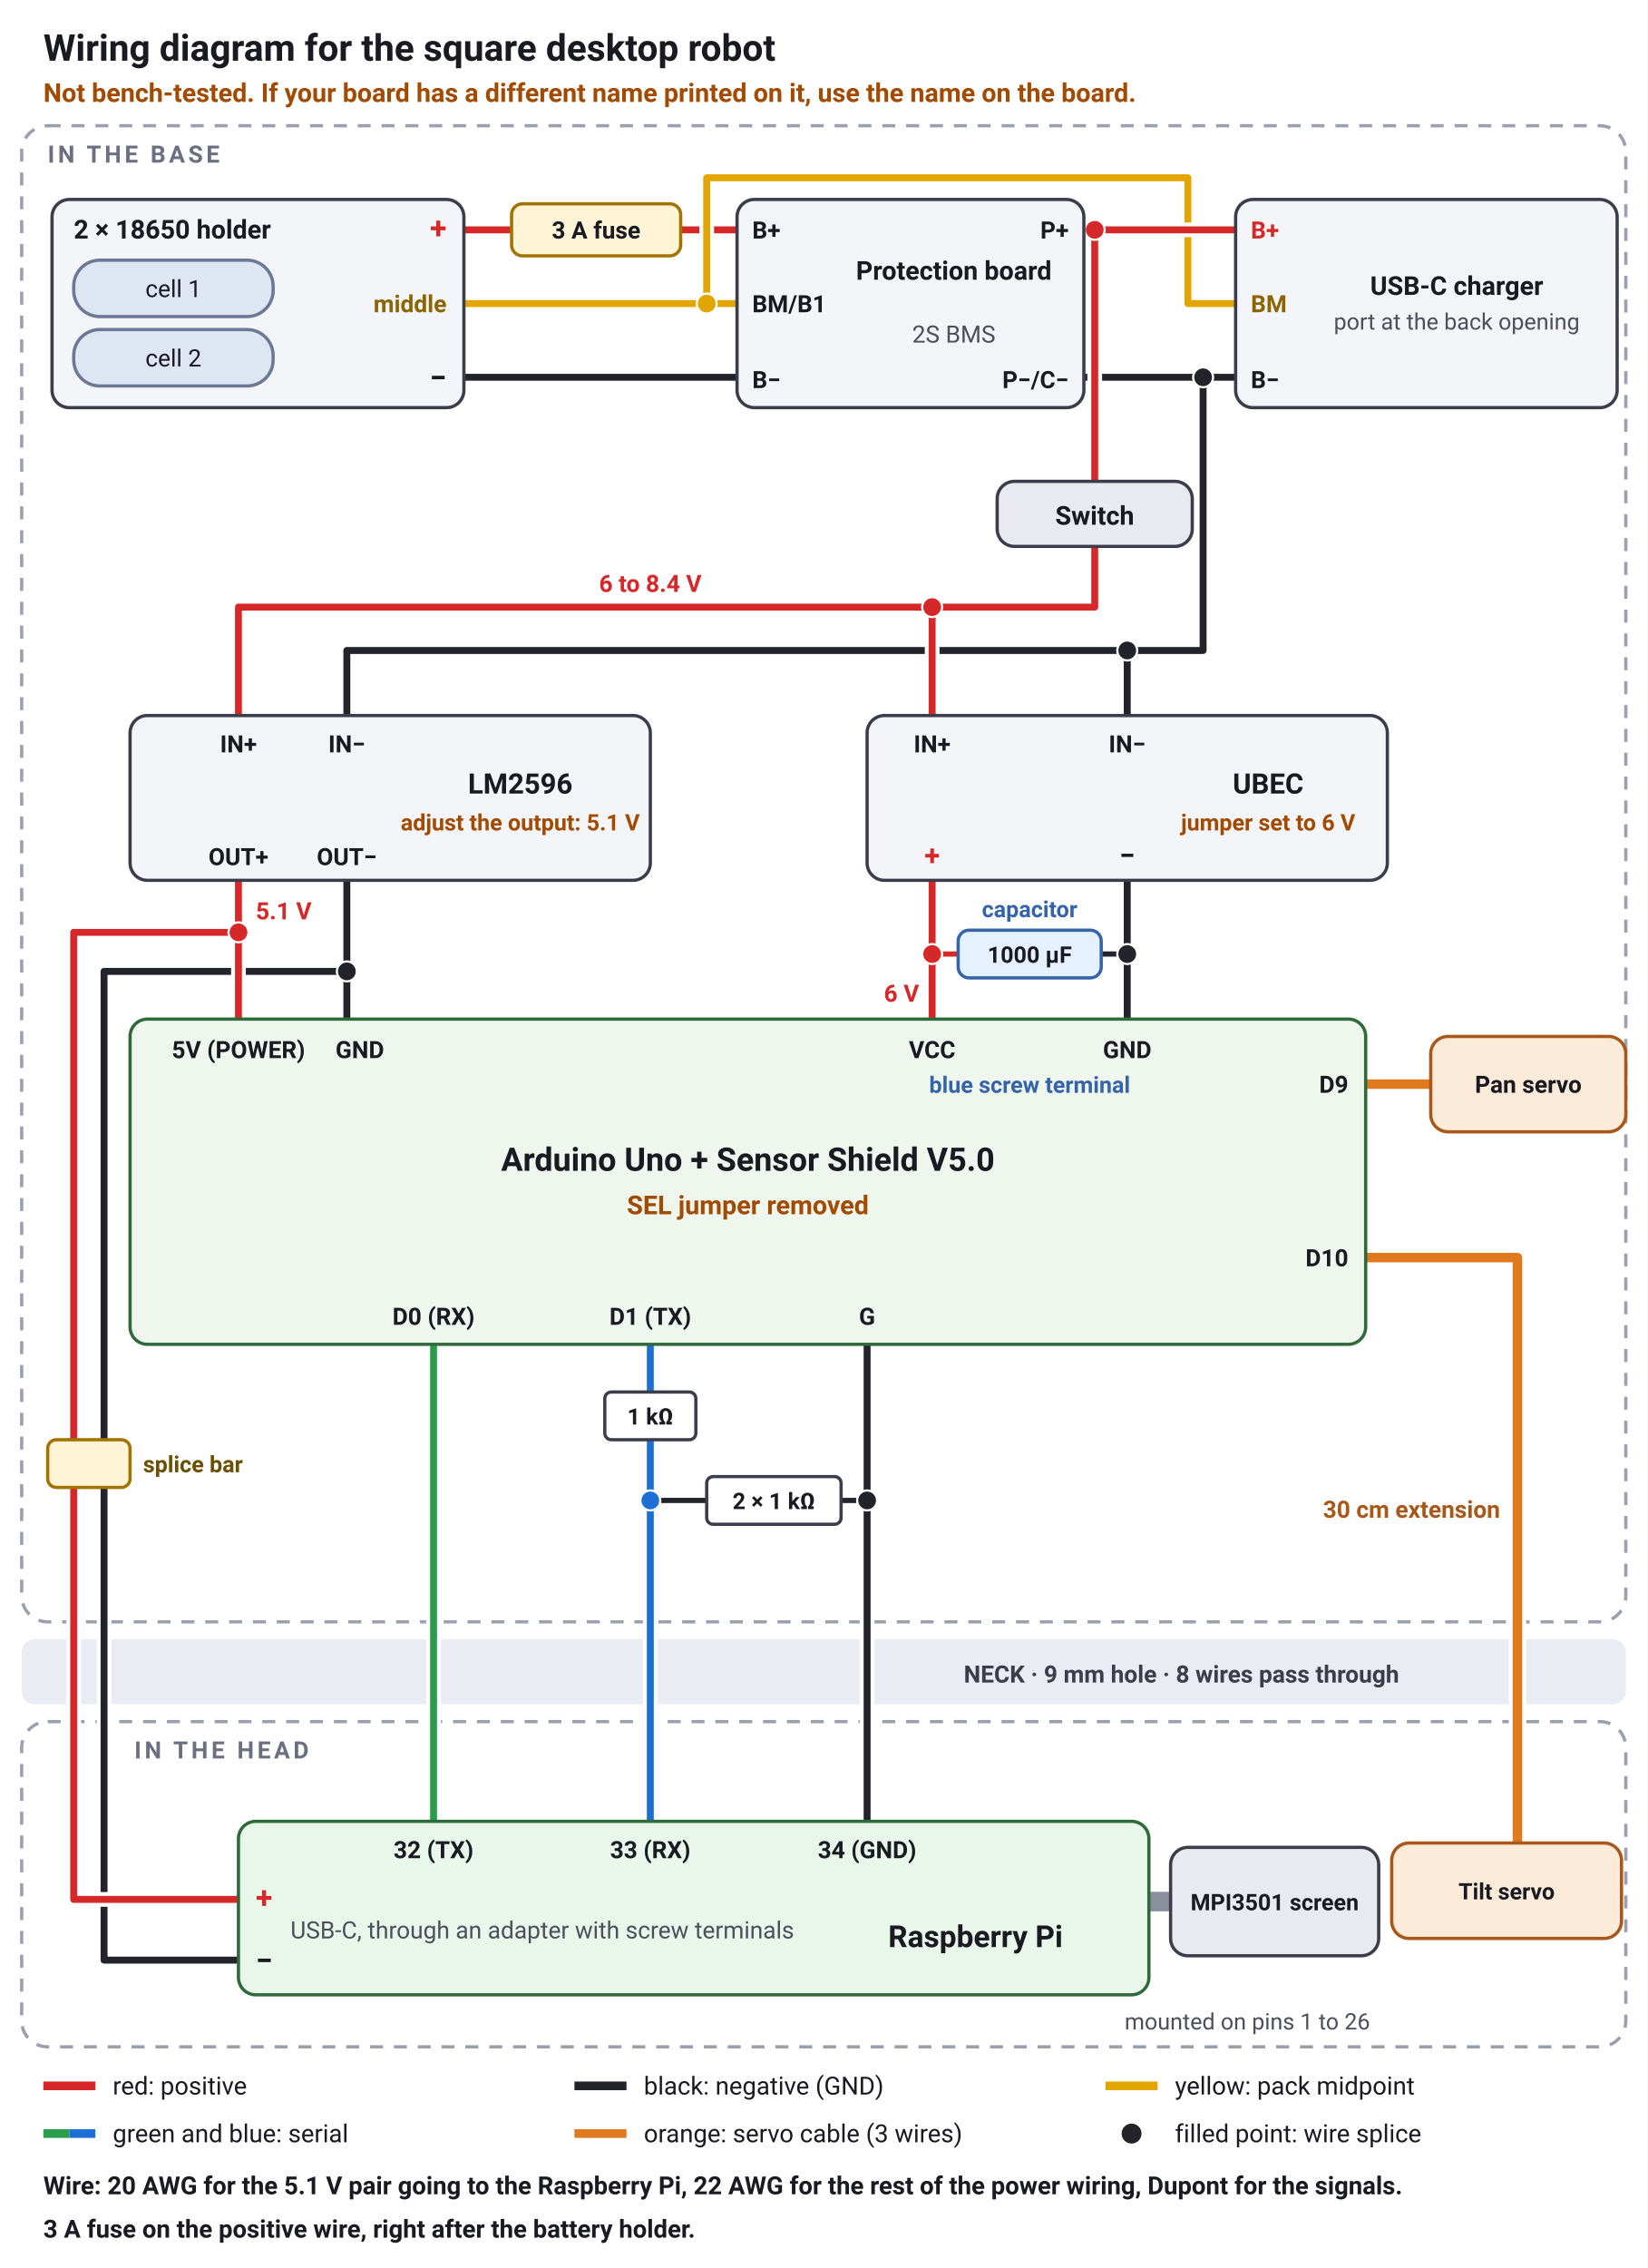
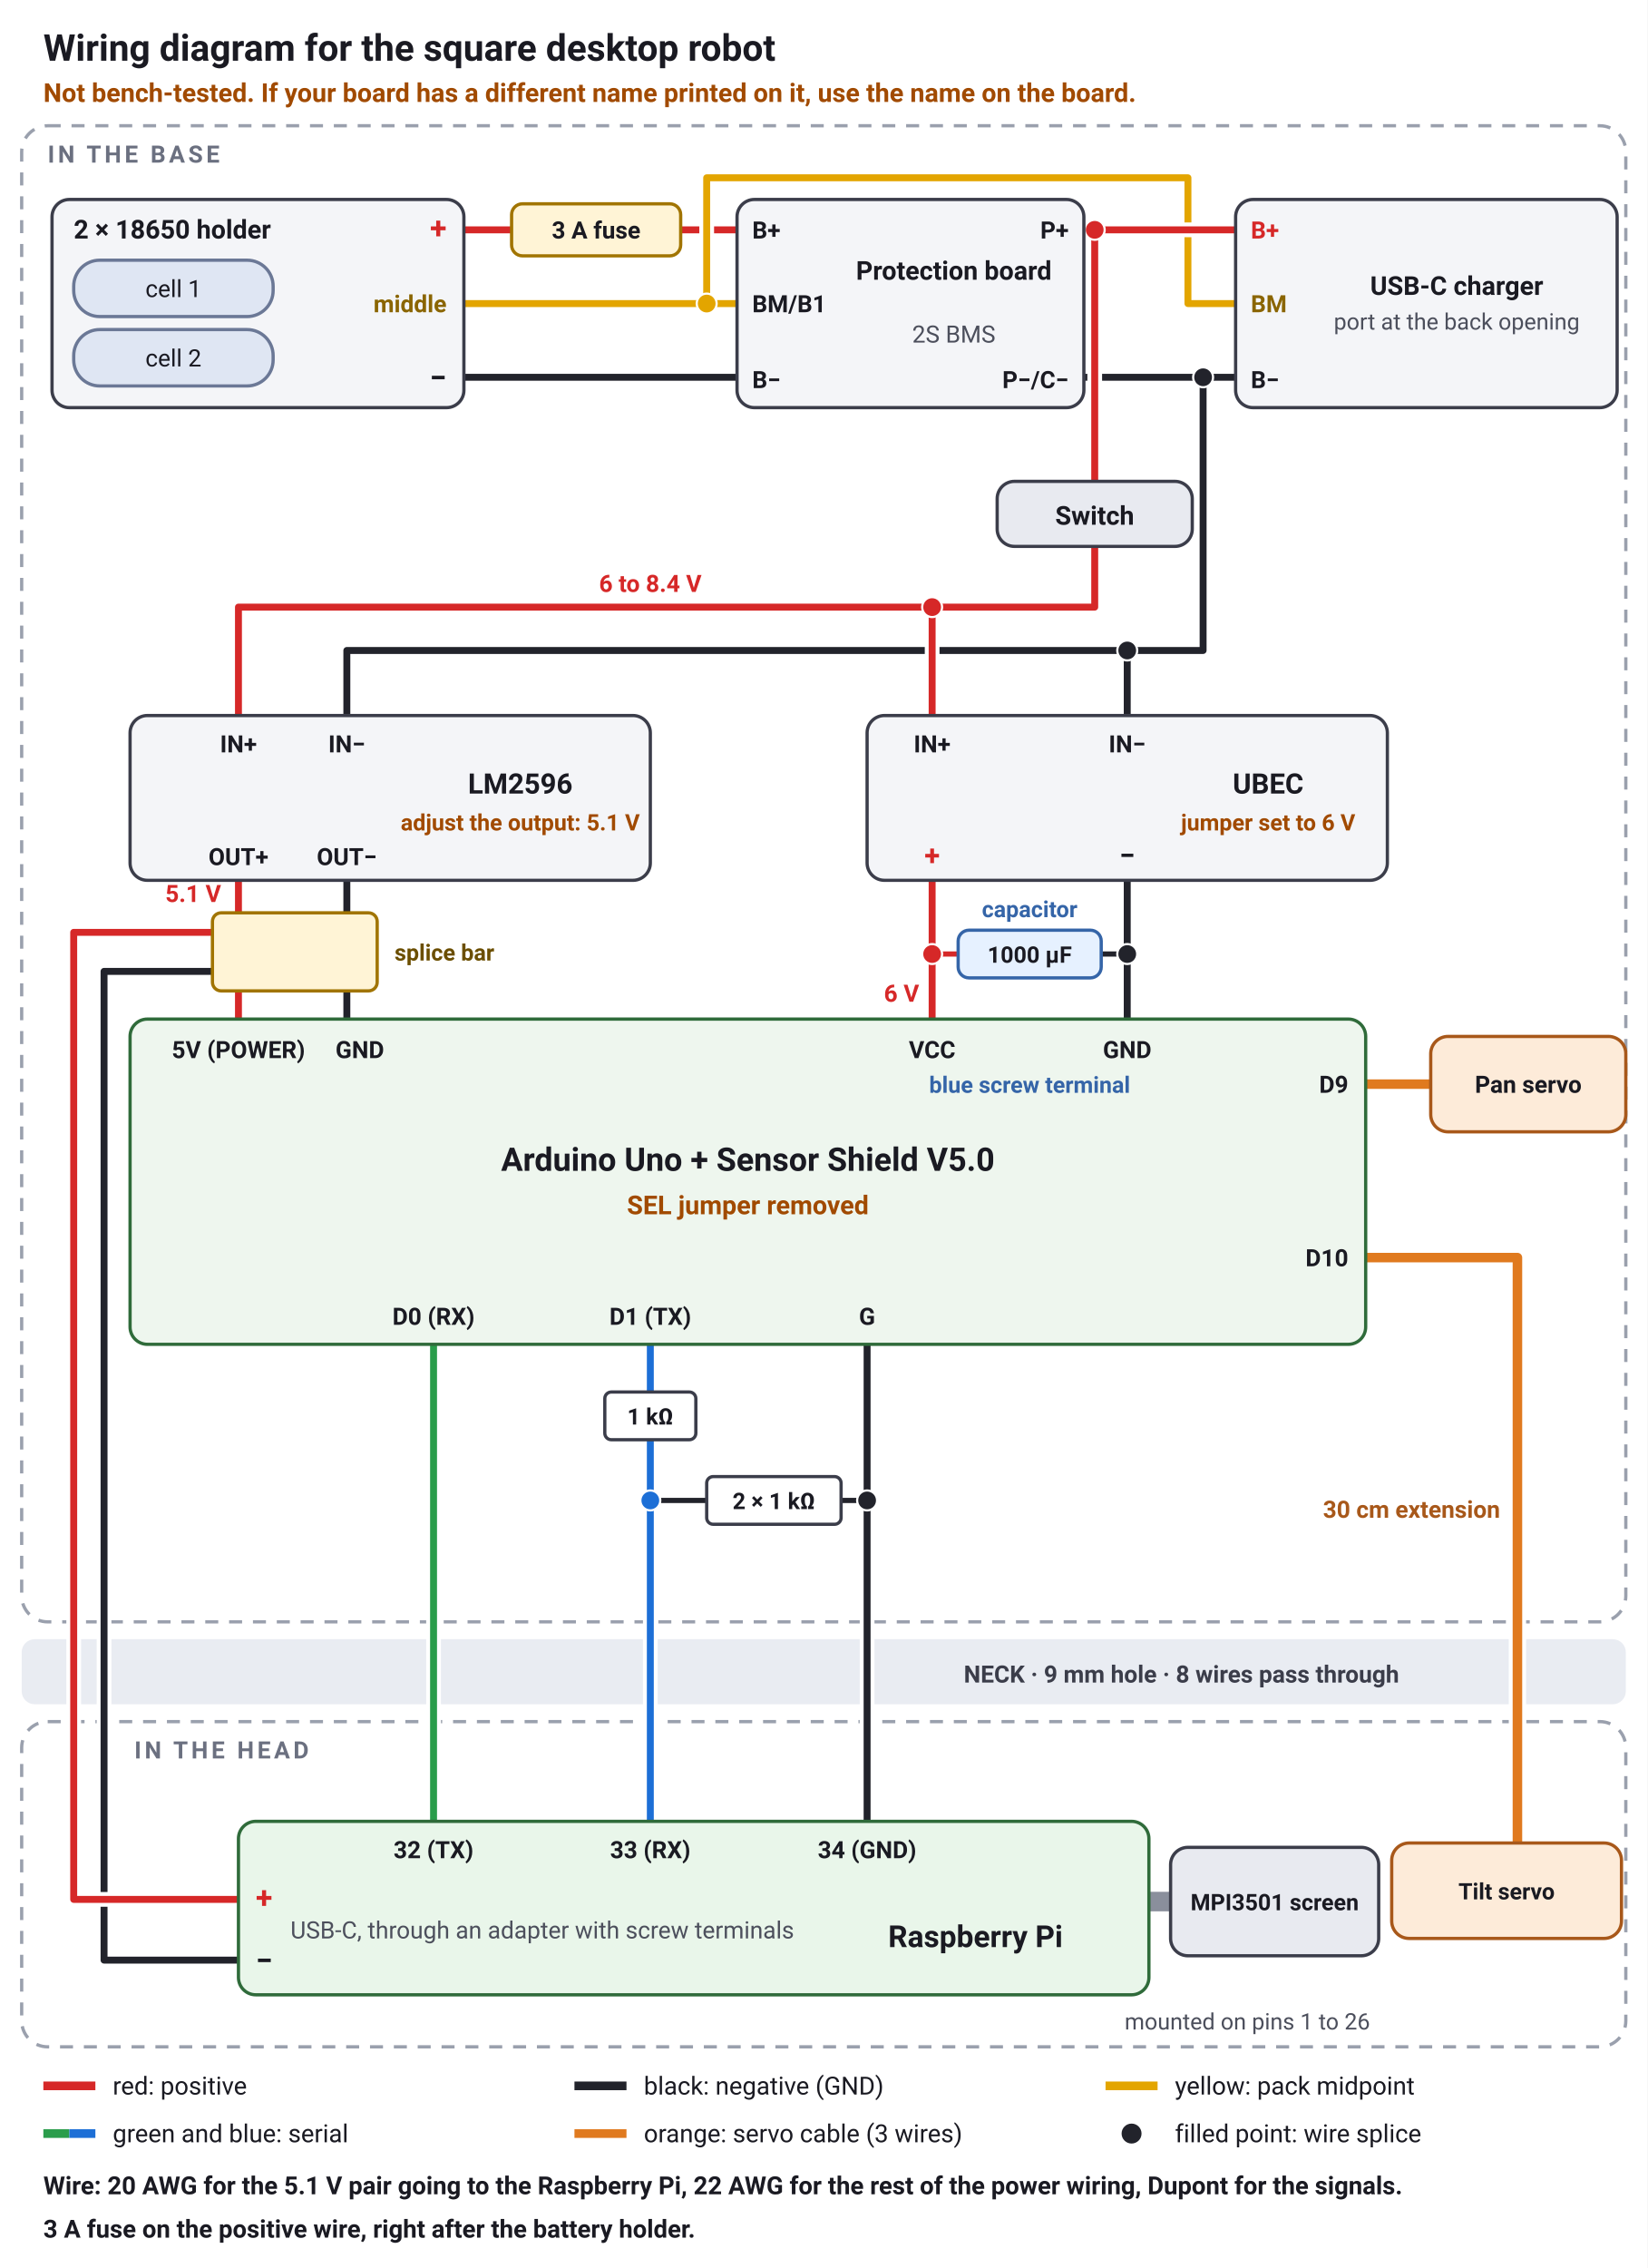
<svg xmlns="http://www.w3.org/2000/svg" viewBox="0 0 760 1046" width="760" height="1046" font-family="Segoe UI, Roboto, Helvetica, Arial, sans-serif" role="img">
  <rect x="0" y="0" width="760" height="1046" fill="#ffffff" />
  <text x="20" y="28" font-size="17" text-anchor="start" font-weight="700" fill="#1a1a22">Wiring diagram for the square desktop robot</text>
  <text x="20" y="47" font-size="12" text-anchor="start" font-weight="600" fill="#a14a00">Not bench-tested. If your board has a different name printed on it, use the name on the board.</text>
  <rect x="10" y="58" width="740" height="690" rx="12" fill="none" stroke="#9aa0ad" stroke-width="1.5" stroke-dasharray="6 5" />
  <text x="22" y="75" font-size="11" text-anchor="start" font-weight="700" fill="#6b7080" letter-spacing="1.5">IN THE BASE</text>
  <rect x="10" y="756" width="740" height="30" rx="6" fill="#e9ecf2" />
  <rect x="10" y="794" width="740" height="150" rx="12" fill="none" stroke="#9aa0ad" stroke-width="1.5" stroke-dasharray="6 5" />
  <text x="62" y="811" font-size="11" text-anchor="start" font-weight="700" fill="#6b7080" letter-spacing="1.5">IN THE HEAD</text>
  <polyline points="214,106 236,106" fill="none" stroke="#fff" stroke-width="6.8" stroke-linejoin="round" />
  <polyline points="214,106 236,106" fill="none" stroke="#d62828" stroke-width="3.2" stroke-linejoin="round" stroke-linecap="round" />
  <polyline points="314,106 340,106" fill="none" stroke="#fff" stroke-width="6.8" stroke-linejoin="round" />
  <polyline points="314,106 340,106" fill="none" stroke="#d62828" stroke-width="3.2" stroke-linejoin="round" stroke-linecap="round" />
  <polyline points="214,174 340,174" fill="none" stroke="#fff" stroke-width="6.8" stroke-linejoin="round" />
  <polyline points="214,174 340,174" fill="none" stroke="#22232b" stroke-width="3.2" stroke-linejoin="round" stroke-linecap="round" />
  <polyline points="214,140 340,140" fill="none" stroke="#fff" stroke-width="6.8" stroke-linejoin="round" />
  <polyline points="214,140 340,140" fill="none" stroke="#e3a500" stroke-width="3.2" stroke-linejoin="round" stroke-linecap="round" />
  <polyline points="326,140 326,82 548,82 548,140 570,140" fill="none" stroke="#fff" stroke-width="6.8" stroke-linejoin="round" />
  <polyline points="326,140 326,82 548,82 548,140 570,140" fill="none" stroke="#e3a500" stroke-width="3.2" stroke-linejoin="round" stroke-linecap="round" />
  <polyline points="500,174 570,174" fill="none" stroke="#fff" stroke-width="6.8" stroke-linejoin="round" />
  <polyline points="500,174 570,174" fill="none" stroke="#22232b" stroke-width="3.2" stroke-linejoin="round" stroke-linecap="round" />
  <polyline points="500,106 570,106" fill="none" stroke="#fff" stroke-width="6.8" stroke-linejoin="round" />
  <polyline points="500,106 570,106" fill="none" stroke="#d62828" stroke-width="3.2" stroke-linejoin="round" stroke-linecap="round" />
  <polyline points="555,174 555,300 160,300 160,330" fill="none" stroke="#fff" stroke-width="6.8" stroke-linejoin="round" />
  <polyline points="555,174 555,300 160,300 160,330" fill="none" stroke="#22232b" stroke-width="3.2" stroke-linejoin="round" stroke-linecap="round" />
  <polyline points="520,300 520,330" fill="none" stroke="#fff" stroke-width="6.8" stroke-linejoin="round" />
  <polyline points="520,300 520,330" fill="none" stroke="#22232b" stroke-width="3.2" stroke-linejoin="round" stroke-linecap="round" />
  <polyline points="505,106 505,222" fill="none" stroke="#fff" stroke-width="6.8" stroke-linejoin="round" />
  <polyline points="505,106 505,222" fill="none" stroke="#d62828" stroke-width="3.2" stroke-linejoin="round" stroke-linecap="round" />
  <polyline points="505,252 505,280 110,280 110,330" fill="none" stroke="#fff" stroke-width="6.8" stroke-linejoin="round" />
  <polyline points="505,252 505,280 110,280 110,330" fill="none" stroke="#d62828" stroke-width="3.2" stroke-linejoin="round" stroke-linecap="round" />
  <polyline points="430,280 430,330" fill="none" stroke="#fff" stroke-width="6.8" stroke-linejoin="round" />
  <polyline points="430,280 430,330" fill="none" stroke="#d62828" stroke-width="3.2" stroke-linejoin="round" stroke-linecap="round" />
  <polyline points="160,406 160,470" fill="none" stroke="#fff" stroke-width="6.8" stroke-linejoin="round" />
  <polyline points="160,406 160,470" fill="none" stroke="#22232b" stroke-width="3.2" stroke-linejoin="round" stroke-linecap="round" />
  <polyline points="160,448 48,448 48,904 110,904" fill="none" stroke="#fff" stroke-width="6.8" stroke-linejoin="round" />
  <polyline points="160,448 48,448 48,904 110,904" fill="none" stroke="#22232b" stroke-width="3.2" stroke-linejoin="round" stroke-linecap="round" />
  <polyline points="110,406 110,470" fill="none" stroke="#fff" stroke-width="6.8" stroke-linejoin="round" />
  <polyline points="110,406 110,470" fill="none" stroke="#d62828" stroke-width="3.2" stroke-linejoin="round" stroke-linecap="round" />
  <polyline points="110,430 34,430 34,876 110,876" fill="none" stroke="#fff" stroke-width="6.8" stroke-linejoin="round" />
  <polyline points="110,430 34,430 34,876 110,876" fill="none" stroke="#d62828" stroke-width="3.2" stroke-linejoin="round" stroke-linecap="round" />
  <polyline points="430,406 430,470" fill="none" stroke="#fff" stroke-width="6.8" stroke-linejoin="round" />
  <polyline points="430,406 430,470" fill="none" stroke="#d62828" stroke-width="3.2" stroke-linejoin="round" stroke-linecap="round" />
  <polyline points="520,406 520,470" fill="none" stroke="#fff" stroke-width="6.8" stroke-linejoin="round" />
  <polyline points="520,406 520,470" fill="none" stroke="#22232b" stroke-width="3.2" stroke-linejoin="round" stroke-linecap="round" />
  <polyline points="430,440 442,440" fill="none" stroke="#fff" stroke-width="6.0" stroke-linejoin="round" />
  <polyline points="430,440 442,440" fill="none" stroke="#d62828" stroke-width="2.4" stroke-linejoin="round" stroke-linecap="round" />
  <polyline points="508,440 520,440" fill="none" stroke="#fff" stroke-width="6.0" stroke-linejoin="round" />
  <polyline points="508,440 520,440" fill="none" stroke="#22232b" stroke-width="2.4" stroke-linejoin="round" stroke-linecap="round" />
  <polyline points="630,500 660,500" fill="none" stroke="#fff" stroke-width="8.0" stroke-linejoin="round" />
  <polyline points="630,500 660,500" fill="none" stroke="#e07a1f" stroke-width="4.4" stroke-linejoin="round" stroke-linecap="round" />
  <polyline points="630,580 700,580 700,850" fill="none" stroke="#fff" stroke-width="8.0" stroke-linejoin="round" />
  <polyline points="630,580 700,580 700,850" fill="none" stroke="#e07a1f" stroke-width="4.4" stroke-linejoin="round" stroke-linecap="round" />
  <polyline points="200,620 200,840" fill="none" stroke="#fff" stroke-width="6.8" stroke-linejoin="round" />
  <polyline points="200,620 200,840" fill="none" stroke="#2a9d4b" stroke-width="3.2" stroke-linejoin="round" stroke-linecap="round" />
  <polyline points="300,620 300,642" fill="none" stroke="#fff" stroke-width="6.8" stroke-linejoin="round" />
  <polyline points="300,620 300,642" fill="none" stroke="#1d6fd6" stroke-width="3.2" stroke-linejoin="round" stroke-linecap="round" />
  <polyline points="300,664 300,840" fill="none" stroke="#fff" stroke-width="6.8" stroke-linejoin="round" />
  <polyline points="300,664 300,840" fill="none" stroke="#1d6fd6" stroke-width="3.2" stroke-linejoin="round" stroke-linecap="round" />
  <polyline points="300,692 326,692" fill="none" stroke="#fff" stroke-width="6.0" stroke-linejoin="round" />
  <polyline points="300,692 326,692" fill="none" stroke="#22232b" stroke-width="2.4" stroke-linejoin="round" stroke-linecap="round" />
  <polyline points="388,692 400,692" fill="none" stroke="#fff" stroke-width="6.0" stroke-linejoin="round" />
  <polyline points="388,692 400,692" fill="none" stroke="#22232b" stroke-width="2.4" stroke-linejoin="round" stroke-linecap="round" />
  <polyline points="400,620 400,840" fill="none" stroke="#fff" stroke-width="6.8" stroke-linejoin="round" />
  <polyline points="400,620 400,840" fill="none" stroke="#22232b" stroke-width="3.2" stroke-linejoin="round" stroke-linecap="round" />
  <polyline points="530,877 540,877" fill="none" stroke="#fff" stroke-width="12.6" stroke-linejoin="round" />
  <polyline points="530,877 540,877" fill="none" stroke="#8a8f9c" stroke-width="9" stroke-linejoin="round" stroke-linecap="round" />
  <circle cx="326" cy="140" r="4.6" fill="#e3a500" stroke="#fff" stroke-width="1" />
  <circle cx="505" cy="106" r="4.6" fill="#d62828" stroke="#fff" stroke-width="1" />
  <circle cx="555" cy="174" r="4.6" fill="#22232b" stroke="#fff" stroke-width="1" />
  <circle cx="520" cy="300" r="4.6" fill="#22232b" stroke="#fff" stroke-width="1" />
  <circle cx="430" cy="280" r="4.6" fill="#d62828" stroke="#fff" stroke-width="1" />
-   <circle cx="110" cy="430" r="4.6" fill="#d62828" stroke="#fff" stroke-width="1" />
-   <circle cx="160" cy="448" r="4.6" fill="#22232b" stroke="#fff" stroke-width="1" />
  <circle cx="430" cy="440" r="4.6" fill="#d62828" stroke="#fff" stroke-width="1" />
  <circle cx="520" cy="440" r="4.6" fill="#22232b" stroke="#fff" stroke-width="1" />
  <circle cx="300" cy="692" r="4.6" fill="#1d6fd6" stroke="#fff" stroke-width="1" />
  <circle cx="400" cy="692" r="4.6" fill="#22232b" stroke="#fff" stroke-width="1" />
  <text x="545" y="776" font-size="11" text-anchor="middle" font-weight="700" fill="#3b3d4a">NECK · 9 mm hole · 8 wires pass through</text>
  <rect x="24" y="92" width="190" height="96" rx="8" fill="#f4f5f8" stroke="#3b3d4a" stroke-width="1.5" />
  <text x="34" y="110" font-size="12" text-anchor="start" font-weight="700" fill="#1a1a22">2 × 18650 holder</text>
  <rect x="34" y="120" width="92" height="26" rx="12" fill="#dfe6f3" stroke="#6b7896" stroke-width="1.5" />
  <text x="80" y="137" font-size="11" text-anchor="middle" font-weight="400" fill="#1a1a22">cell 1</text>
  <rect x="34" y="152" width="92" height="26" rx="12" fill="#dfe6f3" stroke="#6b7896" stroke-width="1.5" />
  <text x="80" y="169" font-size="11" text-anchor="middle" font-weight="400" fill="#1a1a22">cell 2</text>
  <text x="206" y="110" font-size="14" text-anchor="end" font-weight="700" fill="#d62828">+</text>
  <text x="206" y="144" font-size="11" text-anchor="end" font-weight="700" fill="#8a6500">middle</text>
  <text x="206" y="179" font-size="14" text-anchor="end" font-weight="700" fill="#1a1a22">−</text>
  <rect x="236" y="94" width="78" height="24" rx="5" fill="#fff4d6" stroke="#a17400" stroke-width="1.5" />
  <text x="275" y="110" font-size="11" text-anchor="middle" font-weight="600" fill="#1a1a22">3 A fuse</text>
  <rect x="340" y="92" width="160" height="96" rx="8" fill="#f4f5f8" stroke="#3b3d4a" stroke-width="1.5" />
  <text x="347" y="110" font-size="11" text-anchor="start" font-weight="700" fill="#1a1a22">B+</text>
  <text x="493" y="110" font-size="11" text-anchor="end" font-weight="700" fill="#1a1a22">P+</text>
  <text x="347" y="144" font-size="11" text-anchor="start" font-weight="700" fill="#1a1a22">BM/B1</text>
  <text x="493" y="144" font-size="11" text-anchor="end" font-weight="700" fill="#1a1a22" />
  <text x="347" y="179" font-size="11" text-anchor="start" font-weight="700" fill="#1a1a22">B−</text>
  <text x="493" y="179" font-size="11" text-anchor="end" font-weight="700" fill="#1a1a22">P−/C−</text>
  <text x="440" y="129" font-size="12" text-anchor="middle" font-weight="700" fill="#1a1a22">Protection board</text>
  <text x="440" y="158" font-size="11" text-anchor="middle" font-weight="400" fill="#4c4f5c">2S BMS</text>
  <rect x="570" y="92" width="176" height="96" rx="8" fill="#f4f5f8" stroke="#3b3d4a" stroke-width="1.5" />
  <text x="577" y="110" font-size="11" text-anchor="start" font-weight="700" fill="#d62828">B+</text>
  <text x="577" y="144" font-size="11" text-anchor="start" font-weight="700" fill="#8a6500">BM</text>
  <text x="577" y="179" font-size="11" text-anchor="start" font-weight="700" fill="#1a1a22">B−</text>
  <text x="672" y="136" font-size="12" text-anchor="middle" font-weight="700" fill="#1a1a22">USB-C charger</text>
  <text x="672" y="152" font-size="10.5" text-anchor="middle" font-weight="400" fill="#4c4f5c">port at the back opening</text>
  <rect x="460" y="222" width="90" height="30" rx="8" fill="#e8eaf0" stroke="#3b3d4a" stroke-width="1.5" />
  <text x="505" y="242" font-size="12" text-anchor="middle" font-weight="700" fill="#1a1a22">Switch</text>
  <text x="300" y="273" font-size="11" text-anchor="middle" font-weight="600" fill="#d62828">6 to 8.4 V</text>
  <rect x="60" y="330" width="240" height="76" rx="8" fill="#f4f5f8" stroke="#3b3d4a" stroke-width="1.5" />
  <text x="110" y="347" font-size="11" text-anchor="middle" font-weight="700" fill="#1a1a22">IN+</text>
  <text x="160" y="347" font-size="11" text-anchor="middle" font-weight="700" fill="#1a1a22">IN−</text>
  <text x="110" y="399" font-size="11" text-anchor="middle" font-weight="700" fill="#1a1a22">OUT+</text>
  <text x="160" y="399" font-size="11" text-anchor="middle" font-weight="700" fill="#1a1a22">OUT−</text>
  <text x="240" y="366" font-size="13" text-anchor="middle" font-weight="700" fill="#1a1a22">LM2596</text>
  <text x="240" y="383" font-size="10.5" text-anchor="middle" font-weight="600" fill="#a14a00">adjust the output: 5.1 V</text>
  <rect x="400" y="330" width="240" height="76" rx="8" fill="#f4f5f8" stroke="#3b3d4a" stroke-width="1.5" />
  <text x="430" y="347" font-size="11" text-anchor="middle" font-weight="700" fill="#1a1a22">IN+</text>
  <text x="520" y="347" font-size="11" text-anchor="middle" font-weight="700" fill="#1a1a22">IN−</text>
  <text x="430" y="399" font-size="13" text-anchor="middle" font-weight="700" fill="#d62828">+</text>
  <text x="520" y="399" font-size="13" text-anchor="middle" font-weight="700" fill="#1a1a22">−</text>
  <text x="585" y="366" font-size="13" text-anchor="middle" font-weight="700" fill="#1a1a22">UBEC</text>
  <text x="585" y="383" font-size="10.5" text-anchor="middle" font-weight="600" fill="#a14a00">jumper set to 6 V</text>
-   <text x="118" y="424" font-size="11" text-anchor="start" font-weight="600" fill="#d62828">5.1 V</text>
+   <text x="102" y="416" font-size="11" text-anchor="end" font-weight="600" fill="#d62828">5.1 V</text>
  <text x="424" y="462" font-size="11" text-anchor="end" font-weight="600" fill="#d62828">6 V</text>
  <rect x="442" y="429" width="66" height="22" rx="5" fill="#e6f1ff" stroke="#3565a8" stroke-width="1.5" />
  <text x="475" y="444" font-size="10.5" text-anchor="middle" font-weight="600" fill="#1a1a22">1000 µF</text>
  <text x="475" y="423" font-size="10.5" text-anchor="middle" font-weight="600" fill="#3565a8">capacitor</text>
  <rect x="60" y="470" width="570" height="150" rx="8" fill="#eef6ee" stroke="#2f6b3a" stroke-width="1.5" />
  <text x="110" y="488" font-size="11" text-anchor="middle" font-weight="700" fill="#1a1a22">5V (POWER)</text>
  <text x="166" y="488" font-size="11" text-anchor="middle" font-weight="700" fill="#1a1a22">GND</text>
  <text x="430" y="488" font-size="11" text-anchor="middle" font-weight="700" fill="#1a1a22">VCC</text>
  <text x="520" y="488" font-size="11" text-anchor="middle" font-weight="700" fill="#1a1a22">GND</text>
  <text x="475" y="504" font-size="10.5" text-anchor="middle" font-weight="600" fill="#3565a8">blue screw terminal</text>
  <text x="345" y="540" font-size="15" text-anchor="middle" font-weight="700" fill="#1a1a22">Arduino Uno + Sensor Shield V5.0</text>
  <text x="345" y="560" font-size="12" text-anchor="middle" font-weight="600" fill="#a14a00">SEL jumper removed</text>
  <text x="622" y="504" font-size="11" text-anchor="end" font-weight="700" fill="#1a1a22">D9</text>
  <text x="622" y="584" font-size="11" text-anchor="end" font-weight="700" fill="#1a1a22">D10</text>
  <text x="200" y="611" font-size="11" text-anchor="middle" font-weight="700" fill="#1a1a22">D0 (RX)</text>
  <text x="300" y="611" font-size="11" text-anchor="middle" font-weight="700" fill="#1a1a22">D1 (TX)</text>
  <text x="400" y="611" font-size="11" text-anchor="middle" font-weight="700" fill="#1a1a22">G</text>
  <rect x="279" y="642" width="42" height="22" rx="3" fill="#fff" stroke="#3b3d4a" stroke-width="1.5" />
  <text x="300" y="657" font-size="10.5" text-anchor="middle" font-weight="600" fill="#1a1a22">1 kΩ</text>
  <rect x="326" y="681" width="62" height="22" rx="3" fill="#fff" stroke="#3b3d4a" stroke-width="1.5" />
  <text x="357" y="696" font-size="10.5" text-anchor="middle" font-weight="600" fill="#1a1a22">2 × 1 kΩ</text>
-   <rect x="22" y="664" width="38" height="22" rx="4" fill="#fff4d6" stroke="#a17400" stroke-width="1.5" />
-   <text x="66" y="679" font-size="10.5" text-anchor="start" font-weight="600" fill="#6b4e00">splice bar</text>
+   <rect x="98" y="421" width="76" height="36" rx="4" fill="#fff4d6" stroke="#a17400" stroke-width="1.5" />
+   <text x="182" y="443" font-size="10.5" text-anchor="start" font-weight="600" fill="#6b4e00">splice bar</text>
  <rect x="660" y="478" width="90" height="44" rx="8" fill="#fdebd9" stroke="#a8581a" stroke-width="1.5" />
  <text x="705" y="504" font-size="11" text-anchor="middle" font-weight="700" fill="#1a1a22">Pan servo</text>
  <text x="692" y="700" font-size="11" text-anchor="end" font-weight="600" fill="#a8581a">30 cm extension</text>
  <rect x="110" y="840" width="420" height="80" rx="8" fill="#e9f6ea" stroke="#2f6b3a" stroke-width="1.5" />
  <text x="200" y="857" font-size="11" text-anchor="middle" font-weight="700" fill="#1a1a22">32 (TX)</text>
  <text x="300" y="857" font-size="11" text-anchor="middle" font-weight="700" fill="#1a1a22">33 (RX)</text>
  <text x="400" y="857" font-size="11" text-anchor="middle" font-weight="700" fill="#1a1a22">34 (GND)</text>
  <text x="118" y="880" font-size="14" text-anchor="start" font-weight="700" fill="#d62828">+</text>
  <text x="118" y="909" font-size="14" text-anchor="start" font-weight="700" fill="#1a1a22">−</text>
  <text x="134" y="894" font-size="11" text-anchor="start" font-weight="400" fill="#4c4f5c">USB-C, through an adapter with screw terminals</text>
  <text x="450" y="898" font-size="14" text-anchor="middle" font-weight="700" fill="#1a1a22">Raspberry Pi</text>
  <rect x="540" y="852" width="96" height="50" rx="8" fill="#e8eaf0" stroke="#3b3d4a" stroke-width="1.5" />
  <text x="588" y="881" font-size="10.5" text-anchor="middle" font-weight="700" fill="#1a1a22">MPI3501 screen</text>
  <text x="632" y="936" font-size="10.5" text-anchor="end" font-weight="400" fill="#4c4f5c">mounted on pins 1 to 26</text>
  <rect x="642" y="850" width="106" height="44" rx="8" fill="#fdebd9" stroke="#a8581a" stroke-width="1.5" />
  <text x="695" y="876" font-size="10.5" text-anchor="middle" font-weight="700" fill="#1a1a22">Tilt servo</text>
  <line x1="20.0" y1="962" x2="44.0" y2="962" stroke="#d62828" stroke-width="4" />
  <text x="52" y="966" font-size="11.5" text-anchor="start" font-weight="400" fill="#1a1a22">red: positive</text>
  <line x1="265.0" y1="962" x2="289.0" y2="962" stroke="#22232b" stroke-width="4" />
  <text x="297" y="966" font-size="11.5" text-anchor="start" font-weight="400" fill="#1a1a22">black: negative (GND)</text>
  <line x1="510.0" y1="962" x2="534.0" y2="962" stroke="#e3a500" stroke-width="4" />
  <text x="542" y="966" font-size="11.5" text-anchor="start" font-weight="400" fill="#1a1a22">yellow: pack midpoint</text>
  <line x1="20.0" y1="984" x2="32.0" y2="984" stroke="#2a9d4b" stroke-width="4" />
  <line x1="32.0" y1="984" x2="44.0" y2="984" stroke="#1d6fd6" stroke-width="4" />
  <text x="52" y="988" font-size="11.5" text-anchor="start" font-weight="400" fill="#1a1a22">green and blue: serial</text>
  <line x1="265.0" y1="984" x2="289.0" y2="984" stroke="#e07a1f" stroke-width="4" />
  <text x="297" y="988" font-size="11.5" text-anchor="start" font-weight="400" fill="#1a1a22">orange: servo cable (3 wires)</text>
  <circle cx="522" cy="984" r="4.6" fill="#22232b" />
  <text x="542" y="988" font-size="11.5" text-anchor="start" font-weight="400" fill="#1a1a22">filled point: wire splice</text>
  <text x="20" y="1012" font-size="11.5" text-anchor="start" font-weight="600" fill="#1a1a22">Wire: 20 AWG for the 5.1 V pair going to the Raspberry Pi, 22 AWG for the rest of the power wiring, Dupont for the signals.</text>
  <text x="20" y="1032" font-size="11.5" text-anchor="start" font-weight="600" fill="#1a1a22">3 A fuse on the positive wire, right after the battery holder.</text>
</svg>
